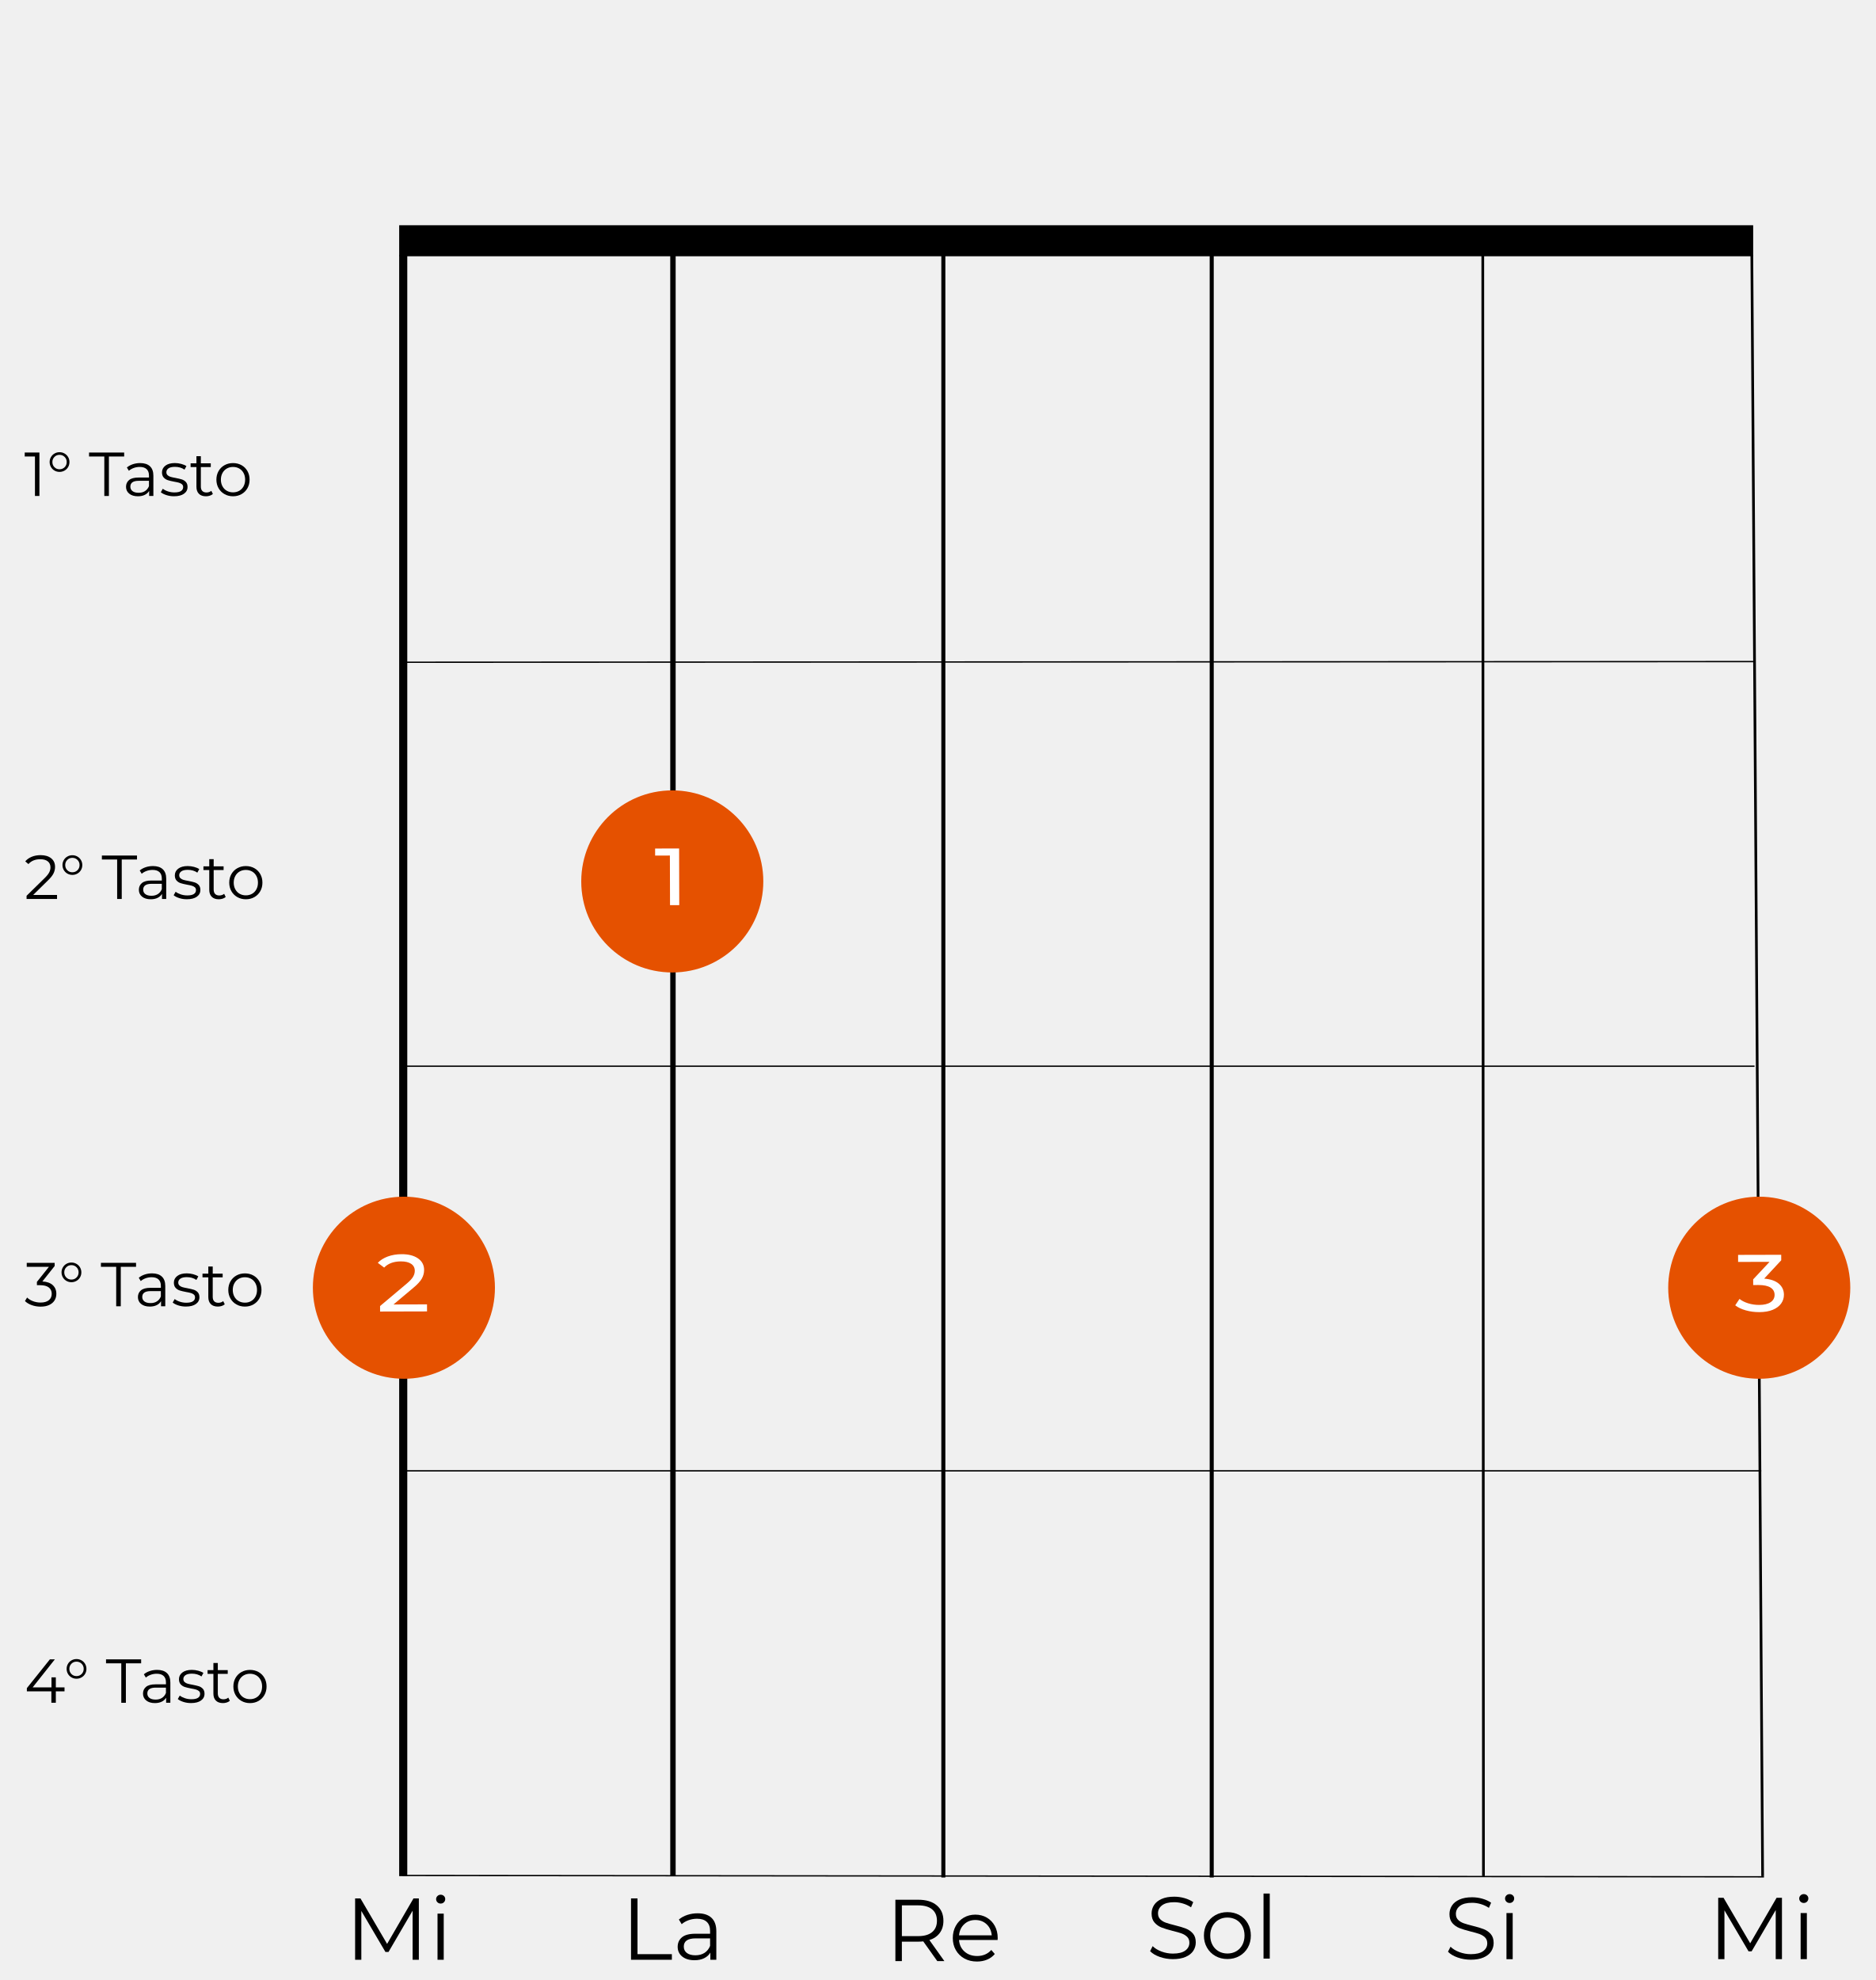
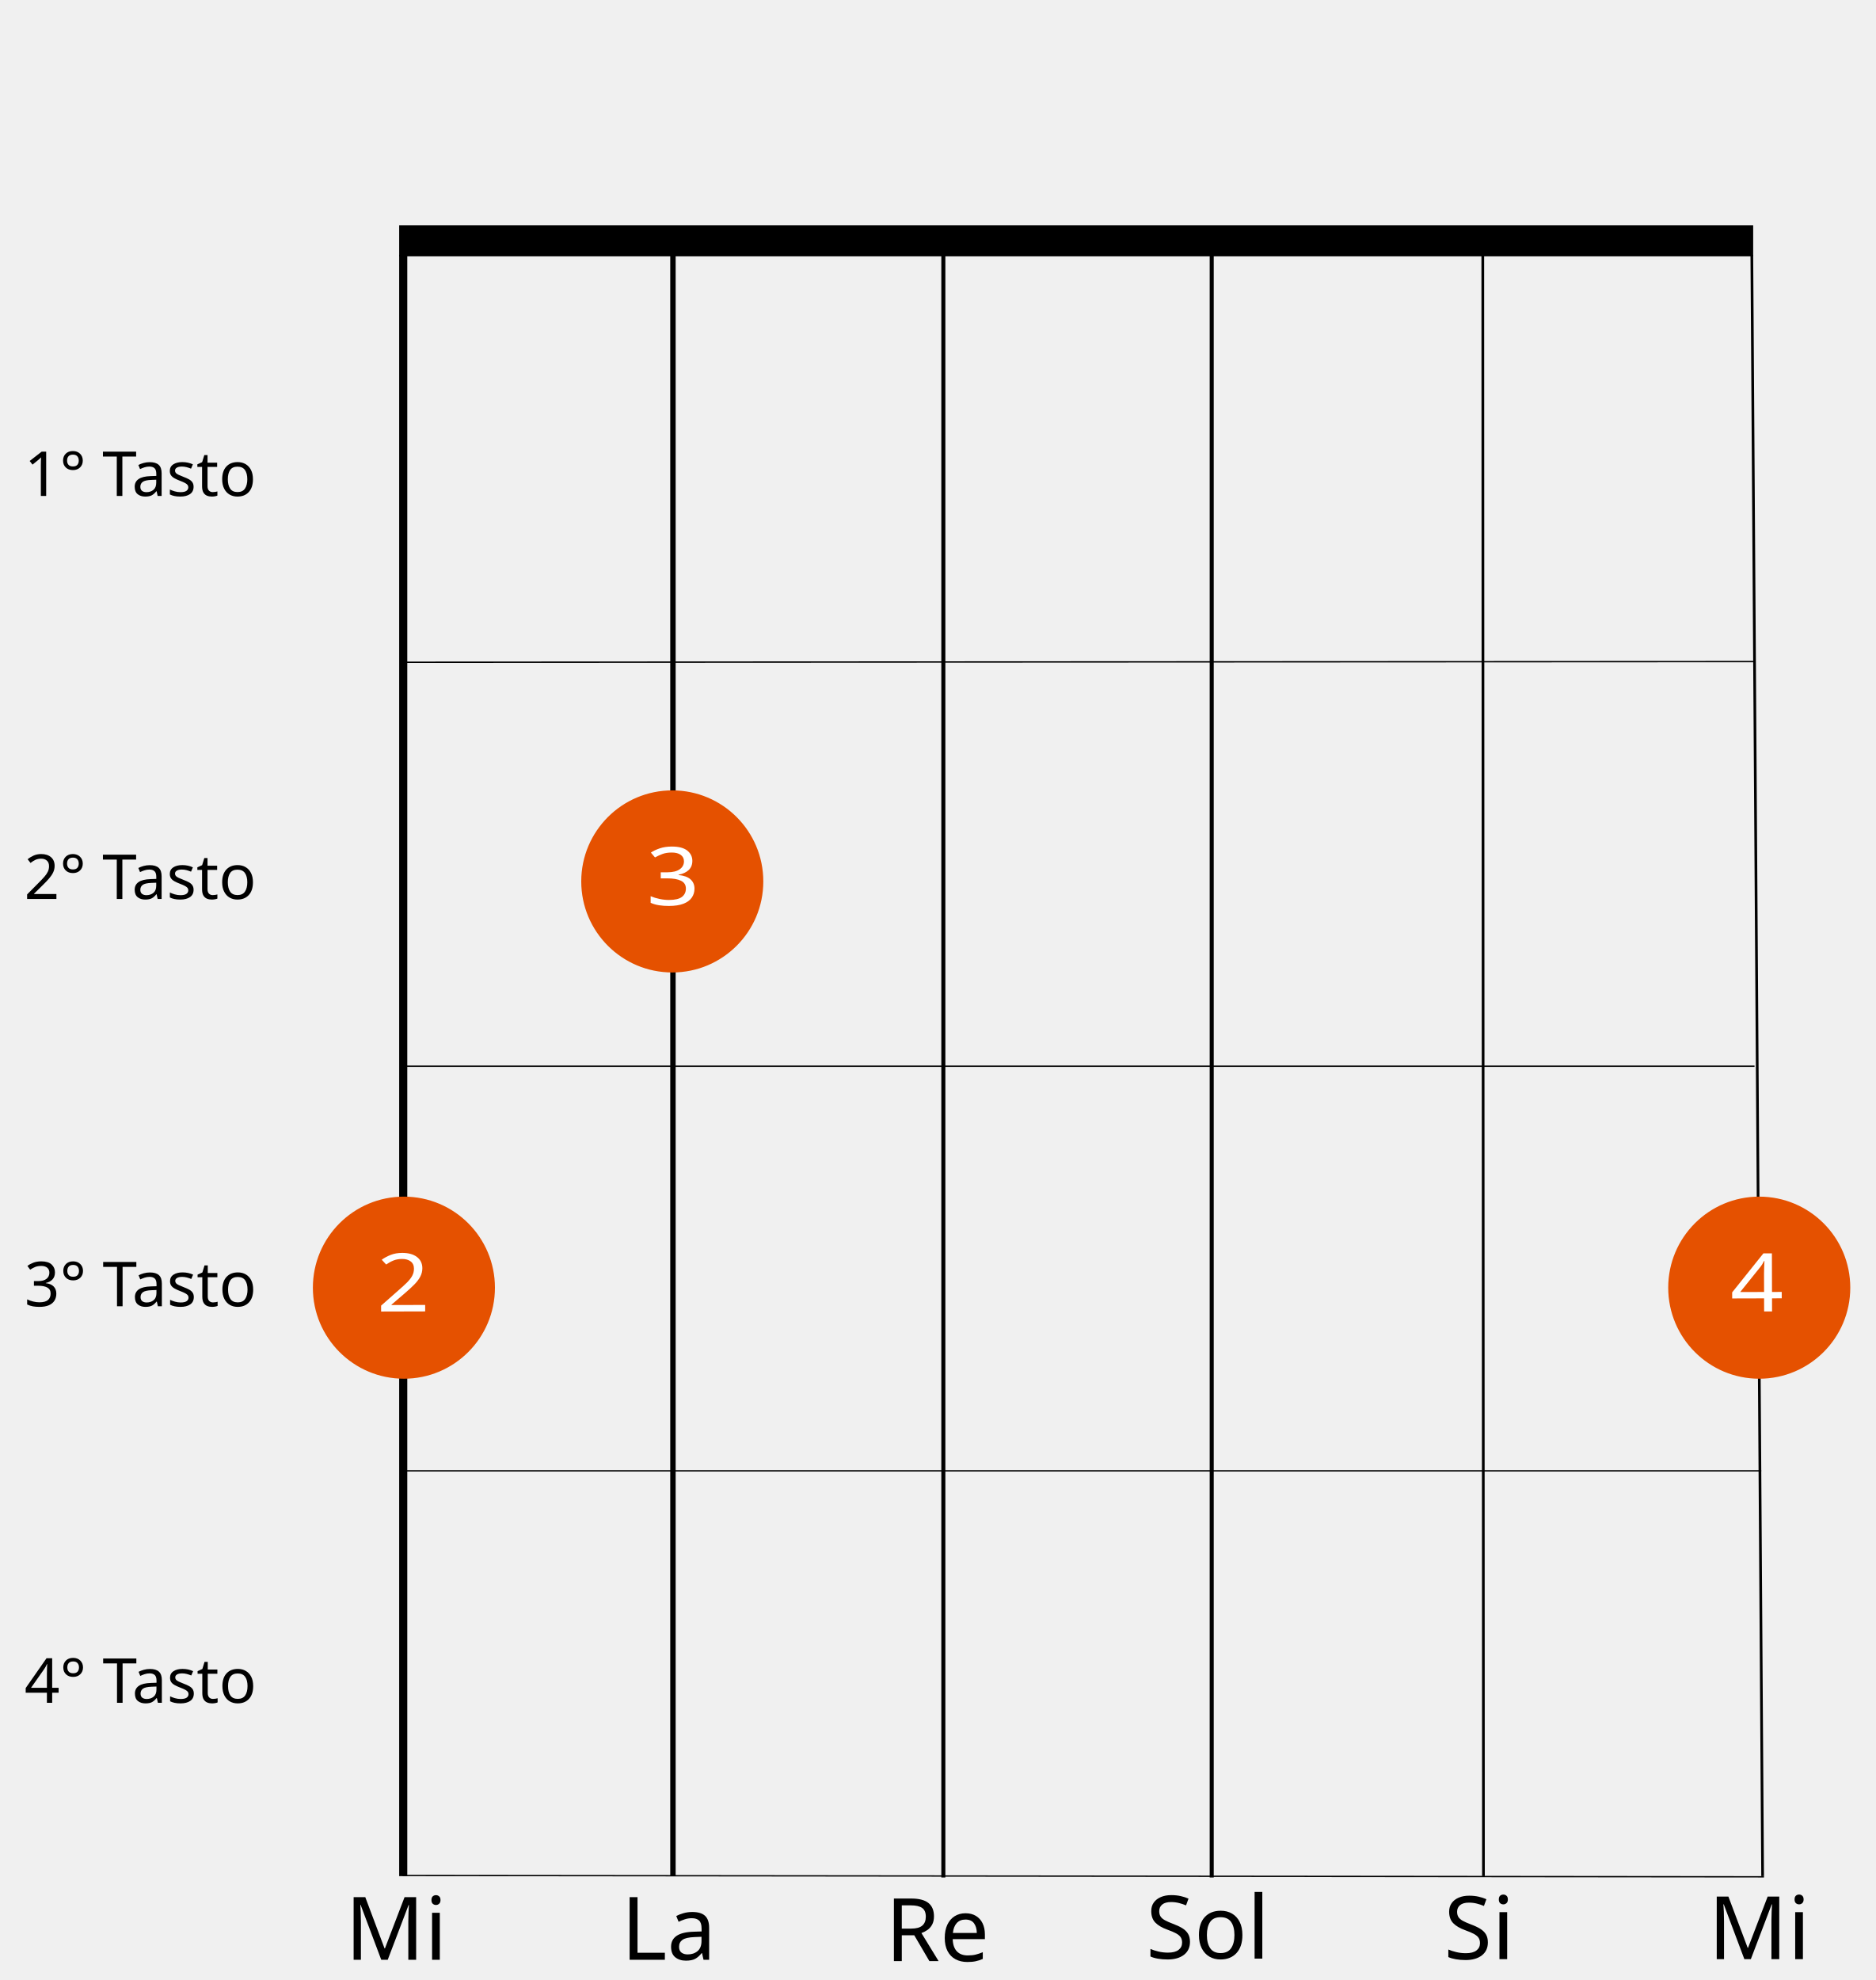
<svg xmlns="http://www.w3.org/2000/svg" version="1.1" x="0px" y="0px" viewBox="0 0 1391 1468" style="enable-background:new 0 0 1391 1468;" xml:space="preserve">
  <style type="text/css">
	.st0{fill:none;stroke:#000000;stroke-width:6;stroke-miterlimit:10;}
	.st1{fill:none;stroke:#000000;stroke-width:4;stroke-miterlimit:10;}
	.st2{fill:none;stroke:#000000;stroke-width:3;stroke-miterlimit:10;}
	.st3{fill:none;stroke:#000000;stroke-width:2;stroke-miterlimit:10;}
	.st4{fill:none;stroke:#000000;stroke-miterlimit:10;}
- 	.st5{display:none;}
- 	.st6{display:inline;fill:#E55100;stroke:#E55100;stroke-width:4;stroke-miterlimit:10;}
- 	.st7{display:inline;}
- 	.st8{fill:#FFFFFF;}
- 	.st9{fill:#E55100;stroke:#E55100;stroke-width:4;stroke-miterlimit:10;}
+ 	.st5{font-family:'Montserrat-Regular';}
+ 	.st6{font-size:46px;}
+ 	.st7{font-size:65px;}
+ 	.st8{display:none;}
+ 	.st9{display:inline;fill:#E55100;stroke:#E55100;stroke-width:4;stroke-miterlimit:10;}
+ 	.st10{display:inline;fill:#FFFFFF;}
+ 	.st11{font-family:'Montserrat-Medium';}
+ 	.st12{font-size:60px;}
+ 	.st13{font-family:'MyriadPro-Regular';}
+ 	.st14{fill:#E55100;stroke:#E55100;stroke-width:4;stroke-miterlimit:10;}
+ 	.st15{fill:#FFFFFF;}
</style>
  <g id="CAPOTASTO">
    <g>
      <rect x="296.5" y="167.5" width="1003" height="22" />
      <path d="M1299,168v21H297v-21H1299 M1300,167H296v23h1004V167L1300,167z" />
    </g>
    <g>
      <line class="st0" x1="299" y1="189" x2="299" y2="1391" />
    </g>
    <line class="st1" x1="499" y1="189" x2="499" y2="1391" />
    <line class="st2" x1="699.5" y1="189" x2="699.5" y2="1392" />
    <line class="st2" x1="898.5" y1="189" x2="898.5" y2="1392" />
    <line class="st3" x1="1099.5" y1="189" x2="1100" y2="1391" />
    <line class="st3" x1="1299" y1="189" x2="1307" y2="1391" />
    <line class="st4" x1="299" y1="491" x2="1301.5" y2="490.5" />
    <line class="st4" x1="298.5" y1="790.5" x2="1301" y2="790.5" />
    <line class="st4" x1="298.5" y1="1090.5" x2="1306" y2="1090.5" />
    <line class="st4" x1="298.5" y1="1390.5" x2="1308" y2="1391.5" />
  </g>
  <g id="Scritte_Tasti">
-     <g>
-       <path d="M29.23,335.51v32.2h-3.31v-29.26h-7.59v-2.94H29.23z" />
-       <path d="M40.43,348.9c-1.12-0.64-2-1.53-2.65-2.65c-0.64-1.12-0.97-2.35-0.97-3.7c0-1.32,0.32-2.54,0.97-3.66    c0.64-1.12,1.52-2,2.65-2.65c1.12-0.64,2.35-0.97,3.7-0.97c1.35,0,2.59,0.32,3.73,0.97c1.13,0.64,2.02,1.53,2.67,2.65    c0.64,1.12,0.97,2.34,0.97,3.66c0,1.35-0.32,2.58-0.97,3.7c-0.64,1.12-1.53,2-2.67,2.65c-1.13,0.64-2.38,0.97-3.73,0.97    C42.78,349.86,41.55,349.54,40.43,348.9z M47.93,346.39c1.03-1.03,1.54-2.31,1.54-3.84c0-1.5-0.51-2.77-1.54-3.79    c-1.03-1.03-2.29-1.54-3.8-1.54s-2.76,0.51-3.77,1.54c-1.01,1.03-1.52,2.29-1.52,3.79c0,1.53,0.51,2.81,1.52,3.84    c1.01,1.03,2.27,1.54,3.77,1.54S46.9,347.42,47.93,346.39z" />
-       <path d="M77.35,338.46H66.03v-2.94h26.04v2.94H80.75v29.26h-3.4V338.46z" />
-       <path d="M111.2,345.7c1.69,1.58,2.53,3.92,2.53,7.02v15h-3.13v-3.77c-0.74,1.26-1.82,2.24-3.24,2.94    c-1.43,0.71-3.12,1.06-5.08,1.06c-2.7,0-4.85-0.64-6.44-1.93c-1.59-1.29-2.39-2.99-2.39-5.11c0-2.05,0.74-3.71,2.23-4.97    c1.49-1.26,3.86-1.89,7.11-1.89h7.68v-1.47c0-2.09-0.58-3.67-1.75-4.76c-1.17-1.09-2.87-1.63-5.11-1.63    c-1.53,0-3.01,0.25-4.42,0.76s-2.62,1.2-3.63,2.09l-1.47-2.44c1.23-1.04,2.7-1.85,4.42-2.42c1.72-0.57,3.53-0.85,5.43-0.85    C107.09,343.33,109.51,344.12,111.2,345.7z M107.52,364.1c1.32-0.84,2.3-2.06,2.94-3.66v-3.96h-7.59c-4.14,0-6.21,1.44-6.21,4.32    c0,1.41,0.54,2.52,1.61,3.33c1.07,0.81,2.58,1.22,4.51,1.22C104.62,365.37,106.2,364.94,107.52,364.1z" />
-       <path d="M123.46,367.09c-1.79-0.57-3.2-1.28-4.21-2.14l1.47-2.58c1.01,0.8,2.28,1.45,3.82,1.96c1.53,0.51,3.13,0.76,4.78,0.76    c2.21,0,3.84-0.34,4.9-1.04c1.06-0.69,1.59-1.66,1.59-2.92c0-0.89-0.29-1.59-0.87-2.09s-1.32-0.89-2.21-1.15    c-0.89-0.26-2.07-0.51-3.54-0.76c-1.96-0.37-3.54-0.74-4.74-1.13c-1.2-0.38-2.22-1.04-3.06-1.96c-0.84-0.92-1.27-2.19-1.27-3.82    c0-2.02,0.84-3.68,2.53-4.97c1.69-1.29,4.03-1.93,7.04-1.93c1.56,0,3.13,0.21,4.69,0.62c1.56,0.41,2.85,0.96,3.86,1.63l-1.43,2.62    c-1.99-1.38-4.37-2.07-7.13-2.07c-2.09,0-3.66,0.37-4.72,1.1c-1.06,0.74-1.59,1.7-1.59,2.9c0,0.92,0.3,1.66,0.9,2.21    c0.6,0.55,1.34,0.96,2.23,1.22c0.89,0.26,2.12,0.53,3.68,0.81c1.93,0.37,3.48,0.74,4.65,1.1c1.17,0.37,2.16,1,2.99,1.89    c0.83,0.89,1.24,2.12,1.24,3.68c0,2.12-0.88,3.79-2.65,5.04c-1.76,1.24-4.21,1.86-7.34,1.86    C127.13,367.94,125.25,367.66,123.46,367.09z" />
-       <path d="M157.85,366.24c-0.61,0.55-1.37,0.97-2.28,1.27c-0.9,0.29-1.85,0.44-2.83,0.44c-2.27,0-4.02-0.61-5.24-1.84    s-1.84-2.96-1.84-5.2v-14.63h-4.32v-2.76h4.32v-5.29h3.27v5.29h7.36v2.76h-7.36v14.44c0,1.44,0.36,2.54,1.08,3.29    c0.72,0.75,1.75,1.13,3.1,1.13c0.67,0,1.33-0.11,1.96-0.32c0.63-0.21,1.17-0.52,1.63-0.92L157.85,366.24z" />
-       <path d="M166.49,366.35c-1.87-1.06-3.34-2.52-4.42-4.39c-1.07-1.87-1.61-3.99-1.61-6.35c0-2.36,0.54-4.48,1.61-6.35    c1.07-1.87,2.54-3.33,4.42-4.37c1.87-1.04,3.97-1.56,6.3-1.56s4.43,0.52,6.3,1.56c1.87,1.04,3.33,2.5,4.39,4.37    c1.06,1.87,1.59,3.99,1.59,6.35c0,2.36-0.53,4.48-1.59,6.35c-1.06,1.87-2.52,3.33-4.39,4.39c-1.87,1.06-3.97,1.59-6.3,1.59    S168.36,367.41,166.49,366.35z M177.42,363.87c1.36-0.78,2.43-1.89,3.2-3.33c0.77-1.44,1.15-3.08,1.15-4.92    c0-1.84-0.38-3.48-1.15-4.92c-0.77-1.44-1.83-2.55-3.2-3.33c-1.36-0.78-2.91-1.17-4.62-1.17c-1.72,0-3.26,0.39-4.62,1.17    c-1.36,0.78-2.44,1.89-3.22,3.33c-0.78,1.44-1.17,3.08-1.17,4.92c0,1.84,0.39,3.48,1.17,4.92c0.78,1.44,1.85,2.55,3.22,3.33    c1.36,0.78,2.91,1.17,4.62,1.17C174.51,365.04,176.05,364.65,177.42,363.87z" />
-     </g>
-     <g>
-       <path d="M42.29,663.56v2.94H19.7v-2.35l13.39-13.11c1.69-1.66,2.83-3.09,3.43-4.3c0.6-1.21,0.9-2.43,0.9-3.66    c0-1.9-0.65-3.38-1.96-4.44c-1.3-1.06-3.17-1.59-5.59-1.59c-3.77,0-6.7,1.2-8.79,3.59l-2.35-2.02c1.26-1.47,2.86-2.61,4.81-3.4    c1.95-0.8,4.15-1.2,6.6-1.2c3.28,0,5.88,0.77,7.8,2.32c1.92,1.55,2.88,3.67,2.88,6.37c0,1.66-0.37,3.25-1.1,4.78    c-0.74,1.53-2.13,3.3-4.19,5.29l-10.95,10.76H42.29z" />
-       <path d="M49.95,647.69c-1.12-0.64-2-1.52-2.65-2.64c-0.64-1.12-0.97-2.35-0.97-3.7c0-1.32,0.32-2.54,0.97-3.66    c0.64-1.12,1.52-2,2.65-2.64c1.12-0.64,2.35-0.97,3.7-0.97c1.35,0,2.59,0.32,3.73,0.97c1.13,0.64,2.02,1.53,2.67,2.64    c0.64,1.12,0.97,2.34,0.97,3.66c0,1.35-0.32,2.58-0.97,3.7c-0.64,1.12-1.53,2-2.67,2.64c-1.13,0.64-2.38,0.97-3.73,0.97    C52.3,648.65,51.07,648.33,49.95,647.69z M57.45,645.18c1.03-1.03,1.54-2.31,1.54-3.84c0-1.5-0.51-2.77-1.54-3.79    c-1.03-1.03-2.29-1.54-3.8-1.54s-2.76,0.51-3.77,1.54c-1.01,1.03-1.52,2.29-1.52,3.79c0,1.53,0.51,2.81,1.52,3.84    c1.01,1.03,2.27,1.54,3.77,1.54S56.42,646.21,57.45,645.18z" />
-       <path d="M86.86,637.25H75.55v-2.94h26.04v2.94H90.27v29.26h-3.4V637.25z" />
-       <path d="M120.72,644.49c1.69,1.58,2.53,3.92,2.53,7.01v15h-3.13v-3.77c-0.74,1.26-1.82,2.24-3.24,2.94    c-1.43,0.71-3.12,1.06-5.08,1.06c-2.7,0-4.85-0.64-6.44-1.93c-1.59-1.29-2.39-2.99-2.39-5.11c0-2.05,0.74-3.71,2.23-4.97    c1.49-1.26,3.86-1.89,7.11-1.89h7.68v-1.47c0-2.08-0.58-3.67-1.75-4.76s-2.87-1.63-5.11-1.63c-1.53,0-3.01,0.25-4.42,0.76    c-1.41,0.51-2.62,1.2-3.63,2.09l-1.47-2.44c1.23-1.04,2.7-1.85,4.42-2.42c1.72-0.57,3.53-0.85,5.43-0.85    C116.61,642.12,119.03,642.91,120.72,644.49z M117.04,662.89c1.32-0.84,2.3-2.06,2.94-3.66v-3.96h-7.59    c-4.14,0-6.21,1.44-6.21,4.32c0,1.41,0.54,2.52,1.61,3.33c1.07,0.81,2.58,1.22,4.51,1.22    C114.14,664.16,115.72,663.73,117.04,662.89z" />
-       <path d="M132.98,665.88c-1.79-0.57-3.2-1.28-4.21-2.14l1.47-2.58c1.01,0.8,2.28,1.45,3.82,1.96c1.53,0.51,3.13,0.76,4.78,0.76    c2.21,0,3.84-0.34,4.9-1.04c1.06-0.69,1.59-1.66,1.59-2.92c0-0.89-0.29-1.59-0.87-2.09s-1.32-0.89-2.21-1.15    c-0.89-0.26-2.07-0.51-3.54-0.76c-1.96-0.37-3.54-0.74-4.74-1.13c-1.2-0.38-2.22-1.04-3.06-1.96c-0.84-0.92-1.27-2.19-1.27-3.82    c0-2.02,0.84-3.68,2.53-4.97c1.69-1.29,4.03-1.93,7.04-1.93c1.56,0,3.13,0.21,4.69,0.62s2.85,0.96,3.86,1.63l-1.43,2.62    c-1.99-1.38-4.37-2.07-7.13-2.07c-2.09,0-3.66,0.37-4.72,1.1c-1.06,0.74-1.59,1.7-1.59,2.9c0,0.92,0.3,1.66,0.9,2.21    c0.6,0.55,1.34,0.96,2.23,1.22c0.89,0.26,2.12,0.53,3.68,0.8c1.93,0.37,3.48,0.74,4.65,1.1c1.17,0.37,2.16,1,2.99,1.89    c0.83,0.89,1.24,2.12,1.24,3.68c0,2.12-0.88,3.79-2.65,5.04c-1.76,1.24-4.21,1.86-7.34,1.86    C136.65,666.73,134.77,666.45,132.98,665.88z" />
-       <path d="M167.36,665.03c-0.61,0.55-1.37,0.97-2.28,1.26c-0.9,0.29-1.85,0.44-2.83,0.44c-2.27,0-4.02-0.61-5.24-1.84    c-1.23-1.23-1.84-2.96-1.84-5.2v-14.63h-4.32v-2.76h4.32v-5.29h3.27v5.29h7.36v2.76h-7.36v14.44c0,1.44,0.36,2.54,1.08,3.29    c0.72,0.75,1.75,1.13,3.1,1.13c0.67,0,1.33-0.11,1.96-0.32c0.63-0.21,1.17-0.52,1.63-0.92L167.36,665.03z" />
-       <path d="M176.01,665.14c-1.87-1.06-3.34-2.52-4.42-4.39c-1.07-1.87-1.61-3.99-1.61-6.35s0.54-4.48,1.61-6.35    c1.07-1.87,2.54-3.33,4.42-4.37c1.87-1.04,3.97-1.56,6.3-1.56s4.43,0.52,6.3,1.56c1.87,1.04,3.33,2.5,4.39,4.37    c1.06,1.87,1.59,3.99,1.59,6.35s-0.53,4.48-1.59,6.35c-1.06,1.87-2.52,3.33-4.39,4.39c-1.87,1.06-3.97,1.59-6.3,1.59    S177.88,666.2,176.01,665.14z M186.93,662.66c1.36-0.78,2.43-1.89,3.2-3.33c0.77-1.44,1.15-3.08,1.15-4.92    c0-1.84-0.38-3.48-1.15-4.92c-0.77-1.44-1.83-2.55-3.2-3.34c-1.36-0.78-2.91-1.17-4.62-1.17c-1.72,0-3.26,0.39-4.62,1.17    c-1.36,0.78-2.44,1.89-3.22,3.34c-0.78,1.44-1.17,3.08-1.17,4.92c0,1.84,0.39,3.48,1.17,4.92c0.78,1.44,1.85,2.55,3.22,3.33    c1.36,0.78,2.91,1.17,4.62,1.17C184.03,663.83,185.57,663.44,186.93,662.66z" />
-     </g>
-     <g>
-       <path d="M39.13,952.82c1.76,1.64,2.65,3.78,2.65,6.42c0,1.84-0.44,3.47-1.33,4.9c-0.89,1.43-2.21,2.55-3.96,3.38    s-3.88,1.24-6.39,1.24c-2.33,0-4.53-0.38-6.6-1.13c-2.07-0.75-3.73-1.76-4.99-3.01L20.1,962c1.07,1.1,2.5,2,4.28,2.69    c1.78,0.69,3.68,1.04,5.7,1.04c2.64,0,4.68-0.58,6.12-1.73c1.44-1.15,2.16-2.74,2.16-4.76c0-1.99-0.72-3.56-2.16-4.69    c-1.44-1.13-3.62-1.7-6.53-1.7h-2.3v-2.44l8.92-11.18H19.83v-2.94h20.7v2.35l-9.11,11.45C34.79,950.27,37.36,951.18,39.13,952.82z    " />
-       <path d="M49.25,949.67c-1.12-0.64-2-1.52-2.65-2.64c-0.64-1.12-0.97-2.35-0.97-3.7c0-1.32,0.32-2.54,0.97-3.66    c0.64-1.12,1.52-2,2.65-2.64c1.12-0.64,2.35-0.97,3.7-0.97c1.35,0,2.59,0.32,3.73,0.97c1.13,0.64,2.02,1.53,2.67,2.64    c0.64,1.12,0.97,2.34,0.97,3.66c0,1.35-0.32,2.58-0.97,3.7c-0.64,1.12-1.53,2-2.67,2.64c-1.13,0.64-2.38,0.97-3.73,0.97    C51.6,950.64,50.36,950.31,49.25,949.67z M56.74,947.16c1.03-1.03,1.54-2.31,1.54-3.84c0-1.5-0.51-2.77-1.54-3.79    c-1.03-1.03-2.29-1.54-3.8-1.54s-2.76,0.51-3.77,1.54c-1.01,1.03-1.52,2.29-1.52,3.79c0,1.53,0.51,2.81,1.52,3.84    c1.01,1.03,2.27,1.54,3.77,1.54S55.72,948.19,56.74,947.16z" />
-       <path d="M86.16,939.23H74.84v-2.94h26.04v2.94H89.56v29.26h-3.4V939.23z" />
-       <path d="M120.02,946.47c1.69,1.58,2.53,3.92,2.53,7.01v15h-3.13v-3.77c-0.74,1.26-1.82,2.24-3.24,2.94    c-1.43,0.71-3.12,1.06-5.08,1.06c-2.7,0-4.85-0.64-6.44-1.93c-1.59-1.29-2.39-2.99-2.39-5.11c0-2.05,0.74-3.71,2.23-4.97    c1.49-1.26,3.86-1.89,7.11-1.89h7.68v-1.47c0-2.08-0.58-3.67-1.75-4.76s-2.87-1.63-5.11-1.63c-1.53,0-3.01,0.25-4.42,0.76    c-1.41,0.51-2.62,1.2-3.63,2.09l-1.47-2.44c1.23-1.04,2.7-1.85,4.42-2.42c1.72-0.57,3.53-0.85,5.43-0.85    C115.91,944.1,118.33,944.89,120.02,946.47z M116.34,964.87c1.32-0.84,2.3-2.06,2.94-3.66v-3.96h-7.59    c-4.14,0-6.21,1.44-6.21,4.32c0,1.41,0.54,2.52,1.61,3.33c1.07,0.81,2.58,1.22,4.51,1.22    C113.44,966.14,115.02,965.72,116.34,964.87z" />
-       <path d="M132.27,967.86c-1.79-0.57-3.2-1.28-4.21-2.14l1.47-2.58c1.01,0.8,2.28,1.45,3.82,1.96c1.53,0.51,3.13,0.76,4.78,0.76    c2.21,0,3.84-0.34,4.9-1.04c1.06-0.69,1.59-1.66,1.59-2.92c0-0.89-0.29-1.59-0.87-2.09s-1.32-0.89-2.21-1.15    c-0.89-0.26-2.07-0.51-3.54-0.76c-1.96-0.37-3.54-0.74-4.74-1.13c-1.2-0.38-2.22-1.04-3.06-1.96c-0.84-0.92-1.27-2.19-1.27-3.82    c0-2.02,0.84-3.68,2.53-4.97c1.69-1.29,4.03-1.93,7.04-1.93c1.56,0,3.13,0.21,4.69,0.62s2.85,0.96,3.86,1.63l-1.43,2.62    c-1.99-1.38-4.37-2.07-7.13-2.07c-2.09,0-3.66,0.37-4.72,1.1c-1.06,0.74-1.59,1.7-1.59,2.9c0,0.92,0.3,1.66,0.9,2.21    c0.6,0.55,1.34,0.96,2.23,1.22c0.89,0.26,2.12,0.53,3.68,0.8c1.93,0.37,3.48,0.74,4.65,1.1c1.17,0.37,2.16,1,2.99,1.89    c0.83,0.89,1.24,2.12,1.24,3.68c0,2.12-0.88,3.79-2.65,5.04c-1.76,1.24-4.21,1.86-7.34,1.86    C135.95,968.71,134.07,968.43,132.27,967.86z" />
-       <path d="M166.66,967.01c-0.61,0.55-1.37,0.97-2.28,1.26c-0.9,0.29-1.85,0.44-2.83,0.44c-2.27,0-4.02-0.61-5.24-1.84    c-1.23-1.23-1.84-2.96-1.84-5.2v-14.63h-4.32v-2.76h4.32V939h3.27v5.29h7.36v2.76h-7.36v14.44c0,1.44,0.36,2.54,1.08,3.29    c0.72,0.75,1.75,1.13,3.1,1.13c0.67,0,1.33-0.11,1.96-0.32c0.63-0.21,1.17-0.52,1.63-0.92L166.66,967.01z" />
-       <path d="M175.31,967.13c-1.87-1.06-3.34-2.52-4.42-4.39c-1.07-1.87-1.61-3.99-1.61-6.35s0.54-4.48,1.61-6.35    c1.07-1.87,2.54-3.33,4.42-4.37c1.87-1.04,3.97-1.56,6.3-1.56s4.43,0.52,6.3,1.56c1.87,1.04,3.33,2.5,4.39,4.37    c1.06,1.87,1.59,3.99,1.59,6.35s-0.53,4.48-1.59,6.35c-1.06,1.87-2.52,3.33-4.39,4.39c-1.87,1.06-3.97,1.59-6.3,1.59    S177.18,968.19,175.31,967.13z M186.23,964.64c1.36-0.78,2.43-1.89,3.2-3.33c0.77-1.44,1.15-3.08,1.15-4.92    c0-1.84-0.38-3.48-1.15-4.92c-0.77-1.44-1.83-2.55-3.2-3.34c-1.36-0.78-2.91-1.17-4.62-1.17c-1.72,0-3.26,0.39-4.62,1.17    c-1.36,0.78-2.44,1.89-3.22,3.34c-0.78,1.44-1.17,3.08-1.17,4.92c0,1.84,0.39,3.48,1.17,4.92c0.78,1.44,1.85,2.55,3.22,3.33    c1.36,0.78,2.91,1.17,4.62,1.17C183.33,965.82,184.87,965.43,186.23,964.64z" />
-     </g>
-     <g>
-       <path d="M47.84,1254H41.4v8.46h-3.31V1254H19.92v-2.39l17.07-21.34h3.68l-16.47,20.79h13.98v-7.45h3.22v7.45h6.44V1254z" />
-       <path d="M53.02,1243.65c-1.12-0.64-2-1.52-2.65-2.64c-0.64-1.12-0.97-2.35-0.97-3.7c0-1.32,0.32-2.54,0.97-3.66    c0.64-1.12,1.52-2,2.65-2.64c1.12-0.64,2.35-0.97,3.7-0.97c1.35,0,2.59,0.32,3.73,0.97c1.13,0.64,2.02,1.53,2.67,2.64    c0.64,1.12,0.97,2.34,0.97,3.66c0,1.35-0.32,2.58-0.97,3.7c-0.64,1.12-1.53,2-2.67,2.64c-1.13,0.64-2.38,0.97-3.73,0.97    C55.37,1244.62,54.14,1244.29,53.02,1243.65z M60.52,1241.14c1.03-1.03,1.54-2.31,1.54-3.84c0-1.5-0.51-2.77-1.54-3.79    c-1.03-1.03-2.29-1.54-3.8-1.54s-2.76,0.51-3.77,1.54c-1.01,1.03-1.52,2.29-1.52,3.79c0,1.53,0.51,2.81,1.52,3.84    c1.01,1.03,2.27,1.54,3.77,1.54S59.49,1242.17,60.52,1241.14z" />
-       <path d="M89.93,1233.21H78.62v-2.94h26.04v2.94H93.34v29.26h-3.4V1233.21z" />
-       <path d="M123.79,1240.45c1.69,1.58,2.53,3.92,2.53,7.01v15h-3.13v-3.77c-0.74,1.26-1.82,2.24-3.24,2.94    c-1.43,0.71-3.12,1.06-5.08,1.06c-2.7,0-4.85-0.64-6.44-1.93c-1.59-1.29-2.39-2.99-2.39-5.11c0-2.05,0.74-3.71,2.23-4.97    c1.49-1.26,3.86-1.89,7.11-1.89h7.68v-1.47c0-2.08-0.58-3.67-1.75-4.76s-2.87-1.63-5.11-1.63c-1.53,0-3.01,0.25-4.42,0.76    c-1.41,0.51-2.62,1.2-3.63,2.09l-1.47-2.44c1.23-1.04,2.7-1.85,4.42-2.42c1.72-0.57,3.53-0.85,5.43-0.85    C119.68,1238.08,122.1,1238.87,123.79,1240.45z M120.11,1258.85c1.32-0.84,2.3-2.06,2.94-3.66v-3.96h-7.59    c-4.14,0-6.21,1.44-6.21,4.32c0,1.41,0.54,2.52,1.61,3.33c1.07,0.81,2.58,1.22,4.51,1.22    C117.21,1260.12,118.79,1259.7,120.11,1258.85z" />
-       <path d="M136.05,1261.84c-1.79-0.57-3.2-1.28-4.21-2.14l1.47-2.58c1.01,0.8,2.28,1.45,3.82,1.96c1.53,0.51,3.13,0.76,4.78,0.76    c2.21,0,3.84-0.34,4.9-1.04c1.06-0.69,1.59-1.66,1.59-2.92c0-0.89-0.29-1.59-0.87-2.09s-1.32-0.89-2.21-1.15    c-0.89-0.26-2.07-0.51-3.54-0.76c-1.96-0.37-3.54-0.74-4.74-1.13c-1.2-0.38-2.22-1.04-3.06-1.96c-0.84-0.92-1.27-2.19-1.27-3.82    c0-2.02,0.84-3.68,2.53-4.97c1.69-1.29,4.03-1.93,7.04-1.93c1.56,0,3.13,0.21,4.69,0.62s2.85,0.96,3.86,1.63l-1.43,2.62    c-1.99-1.38-4.37-2.07-7.13-2.07c-2.09,0-3.66,0.37-4.72,1.1c-1.06,0.74-1.59,1.7-1.59,2.9c0,0.92,0.3,1.66,0.9,2.21    c0.6,0.55,1.34,0.96,2.23,1.22c0.89,0.26,2.12,0.53,3.68,0.8c1.93,0.37,3.48,0.74,4.65,1.1c1.17,0.37,2.16,1,2.99,1.89    c0.83,0.89,1.24,2.12,1.24,3.68c0,2.12-0.88,3.79-2.65,5.04c-1.76,1.24-4.21,1.86-7.34,1.86    C139.72,1262.69,137.84,1262.41,136.05,1261.84z" />
-       <path d="M170.43,1260.99c-0.61,0.55-1.37,0.97-2.28,1.26c-0.9,0.29-1.85,0.44-2.83,0.44c-2.27,0-4.02-0.61-5.24-1.84    c-1.23-1.23-1.84-2.96-1.84-5.2v-14.63h-4.32v-2.76h4.32v-5.29h3.27v5.29h7.36v2.76h-7.36v14.44c0,1.44,0.36,2.54,1.08,3.29    c0.72,0.75,1.75,1.13,3.1,1.13c0.67,0,1.33-0.11,1.96-0.32c0.63-0.21,1.17-0.52,1.63-0.92L170.43,1260.99z" />
-       <path d="M179.08,1261.11c-1.87-1.06-3.34-2.52-4.42-4.39c-1.07-1.87-1.61-3.99-1.61-6.35s0.54-4.48,1.61-6.35    c1.07-1.87,2.54-3.33,4.42-4.37c1.87-1.04,3.97-1.56,6.3-1.56s4.43,0.52,6.3,1.56c1.87,1.04,3.33,2.5,4.39,4.37    c1.06,1.87,1.59,3.99,1.59,6.35s-0.53,4.48-1.59,6.35c-1.06,1.87-2.52,3.33-4.39,4.39c-1.87,1.06-3.97,1.59-6.3,1.59    S180.95,1262.17,179.08,1261.11z M190,1258.62c1.36-0.78,2.43-1.89,3.2-3.33c0.77-1.44,1.15-3.08,1.15-4.92    c0-1.84-0.38-3.48-1.15-4.92c-0.77-1.44-1.83-2.55-3.2-3.34c-1.36-0.78-2.91-1.17-4.62-1.17c-1.72,0-3.26,0.39-4.62,1.17    c-1.36,0.78-2.44,1.89-3.22,3.34c-0.78,1.44-1.17,3.08-1.17,4.92c0,1.84,0.39,3.48,1.17,4.92c0.78,1.44,1.85,2.55,3.22,3.33    c1.36,0.78,2.91,1.17,4.62,1.17C187.1,1259.8,188.64,1259.41,190,1258.62z" />
-     </g>
+     <text transform="matrix(1 0 0 1 17.915 367.7114)" class="st5 st6">1° Tasto</text>
+     <text transform="matrix(1 0 0 1 17.9092 666.502)" class="st5 st6">2° Tasto</text>
+     <text transform="matrix(1 0 0 1 18.0806 968.4844)" class="st5 st6">3° Tasto</text>
+     <text transform="matrix(1 0 0 1 18.0806 1262.464)" class="st5 st6">4° Tasto</text>
  </g>
  <g id="Note">
-     <g>
-       <path d="M310.58,1407.5v45.5h-4.62v-36.4l-17.88,30.62h-2.27l-17.88-30.42V1453h-4.61v-45.5h3.96l19.76,33.74l19.57-33.74H310.58z    " />
-       <path d="M324.36,1410.36c-0.65-0.65-0.98-1.43-0.98-2.34c0-0.87,0.33-1.63,0.98-2.27c0.65-0.65,1.45-0.98,2.4-0.98    c0.95,0,1.75,0.32,2.41,0.94c0.65,0.63,0.97,1.38,0.97,2.24c0,0.95-0.32,1.75-0.97,2.41c-0.65,0.65-1.45,0.97-2.41,0.97    C325.81,1411.33,325.01,1411.01,324.36,1410.36z M324.42,1418.81h4.61V1453h-4.61V1418.81z" />
-     </g>
-     <g>
-       <path d="M467.91,1407.5h4.81v41.34h25.48v4.16h-30.29V1407.5z" />
-       <path d="M527.58,1421.9c2.38,2.23,3.58,5.54,3.58,9.91V1453h-4.42v-5.33c-1.04,1.78-2.57,3.16-4.58,4.16    c-2.01,1-4.41,1.5-7.18,1.5c-3.81,0-6.85-0.91-9.1-2.73c-2.25-1.82-3.38-4.22-3.38-7.21c0-2.9,1.05-5.24,3.15-7.02    c2.1-1.78,5.45-2.67,10.04-2.67h10.85v-2.08c0-2.95-0.82-5.19-2.47-6.73c-1.65-1.54-4.05-2.31-7.21-2.31    c-2.17,0-4.25,0.36-6.24,1.07c-1.99,0.71-3.71,1.7-5.14,2.96l-2.08-3.45c1.73-1.47,3.81-2.61,6.24-3.41    c2.43-0.8,4.98-1.2,7.67-1.2C521.77,1418.55,525.2,1419.67,527.58,1421.9z M522.38,1447.9c1.86-1.19,3.25-2.91,4.16-5.17v-5.59    h-10.73c-5.85,0-8.77,2.04-8.77,6.11c0,1.99,0.76,3.56,2.27,4.71c1.52,1.15,3.64,1.72,6.37,1.72    C518.28,1449.68,520.52,1449.09,522.38,1447.9z" />
-     </g>
-     <g>
-       <path d="M695.01,1454l-10.4-14.63c-1.17,0.13-2.38,0.2-3.64,0.2h-12.22V1454h-4.81v-45.5h17.03c5.81,0,10.36,1.39,13.65,4.16    c3.29,2.77,4.94,6.59,4.94,11.44c0,3.55-0.9,6.56-2.7,9c-1.8,2.45-4.37,4.21-7.7,5.3l11.12,15.6H695.01z M691.18,1432.49    c2.38-1.99,3.58-4.79,3.58-8.39c0-3.68-1.19-6.51-3.58-8.48c-2.38-1.97-5.83-2.96-10.33-2.96h-12.09v22.81h12.09    C685.35,1435.47,688.79,1434.48,691.18,1432.49z" />
-       <path d="M739.73,1438.33h-28.6c0.26,3.55,1.63,6.42,4.1,8.61c2.47,2.19,5.59,3.28,9.36,3.28c2.12,0,4.07-0.38,5.85-1.14    c1.78-0.76,3.31-1.87,4.61-3.35l2.6,2.99c-1.52,1.82-3.41,3.21-5.69,4.16c-2.27,0.95-4.78,1.43-7.51,1.43    c-3.51,0-6.62-0.75-9.33-2.24c-2.71-1.49-4.82-3.56-6.34-6.21c-1.52-2.64-2.27-5.63-2.27-8.97s0.73-6.33,2.18-8.97    c1.45-2.64,3.44-4.7,5.98-6.17c2.54-1.47,5.38-2.21,8.55-2.21c3.16,0,6,0.74,8.52,2.21c2.51,1.47,4.48,3.52,5.92,6.14    c1.43,2.62,2.15,5.62,2.15,9L739.73,1438.33z M714.94,1426.67c-2.23,2.1-3.5,4.84-3.8,8.22h24.25c-0.3-3.38-1.57-6.12-3.8-8.22    c-2.23-2.1-5.02-3.15-8.35-3.15C719.93,1423.51,717.17,1424.57,714.94,1426.67z" />
-     </g>
-     <g>
-       <path d="M860,1450.89c-3.1-1.08-5.49-2.51-7.18-4.29l1.88-3.71c1.65,1.65,3.84,2.98,6.57,4c2.73,1.02,5.55,1.53,8.45,1.53    c4.07,0,7.13-0.75,9.17-2.24c2.04-1.5,3.05-3.43,3.05-5.82c0-1.82-0.55-3.27-1.66-4.36c-1.11-1.08-2.46-1.92-4.06-2.5    c-1.6-0.58-3.83-1.22-6.7-1.92c-3.42-0.87-6.15-1.7-8.19-2.5c-2.04-0.8-3.78-2.02-5.23-3.67c-1.45-1.65-2.18-3.88-2.18-6.7    c0-2.3,0.61-4.39,1.82-6.27c1.21-1.88,3.08-3.39,5.59-4.52c2.51-1.13,5.63-1.69,9.36-1.69c2.6,0,5.15,0.36,7.64,1.07    c2.49,0.71,4.65,1.7,6.47,2.96l-1.63,3.83c-1.91-1.26-3.94-2.2-6.11-2.83c-2.17-0.63-4.29-0.94-6.37-0.94    c-3.99,0-6.99,0.77-9,2.31c-2.02,1.54-3.02,3.52-3.02,5.95c0,1.82,0.55,3.28,1.66,4.39c1.11,1.1,2.49,1.95,4.16,2.54    c1.67,0.58,3.91,1.22,6.73,1.92c3.34,0.82,6.03,1.64,8.09,2.44c2.06,0.8,3.8,2.02,5.23,3.64s2.14,3.82,2.14,6.6    c0,2.3-0.62,4.39-1.85,6.27c-1.24,1.89-3.13,3.38-5.69,4.49c-2.56,1.11-5.7,1.66-9.42,1.66    C866.33,1452.52,863.09,1451.98,860,1450.89z" />
-       <path d="M901.24,1450.21c-2.64-1.49-4.72-3.56-6.24-6.21c-1.52-2.64-2.28-5.63-2.28-8.97s0.76-6.33,2.28-8.97    c1.52-2.64,3.6-4.7,6.24-6.17c2.64-1.47,5.61-2.21,8.91-2.21c3.29,0,6.26,0.74,8.91,2.21c2.64,1.47,4.71,3.53,6.21,6.17    c1.5,2.64,2.24,5.63,2.24,8.97s-0.75,6.33-2.24,8.97c-1.5,2.64-3.56,4.71-6.21,6.21c-2.64,1.5-5.61,2.24-8.91,2.24    C906.85,1452.45,903.88,1451.71,901.24,1450.21z M916.68,1446.7c1.93-1.1,3.43-2.67,4.52-4.71c1.08-2.04,1.63-4.36,1.63-6.96    c0-2.6-0.54-4.92-1.63-6.96c-1.08-2.04-2.59-3.61-4.52-4.71c-1.93-1.1-4.11-1.66-6.53-1.66c-2.43,0-4.61,0.55-6.53,1.66    c-1.93,1.11-3.44,2.68-4.55,4.71c-1.11,2.04-1.66,4.35-1.66,6.96c0,2.6,0.55,4.92,1.66,6.96c1.1,2.04,2.62,3.61,4.55,4.71    c1.93,1.11,4.11,1.66,6.53,1.66C912.57,1448.36,914.75,1447.81,916.68,1446.7z" />
-       <path d="M936.92,1403.9h4.62v48.23h-4.62V1403.9z" />
-     </g>
-     <g>
-       <path d="M1080.88,1451.32c-3.1-1.08-5.49-2.51-7.18-4.29l1.89-3.71c1.65,1.65,3.83,2.98,6.56,4c2.73,1.02,5.55,1.53,8.45,1.53    c4.07,0,7.13-0.75,9.17-2.24c2.04-1.5,3.05-3.43,3.05-5.82c0-1.82-0.55-3.27-1.66-4.36c-1.11-1.08-2.46-1.92-4.06-2.5    c-1.6-0.58-3.83-1.22-6.7-1.92c-3.42-0.87-6.15-1.7-8.19-2.5c-2.04-0.8-3.78-2.02-5.23-3.67c-1.45-1.65-2.18-3.88-2.18-6.7    c0-2.3,0.61-4.39,1.82-6.27c1.21-1.88,3.08-3.39,5.59-4.52c2.51-1.13,5.63-1.69,9.36-1.69c2.6,0,5.15,0.36,7.64,1.07    c2.49,0.71,4.65,1.7,6.47,2.96l-1.63,3.83c-1.91-1.26-3.94-2.2-6.11-2.83c-2.17-0.63-4.29-0.94-6.37-0.94    c-3.99,0-6.99,0.77-9,2.31c-2.02,1.54-3.02,3.52-3.02,5.95c0,1.82,0.55,3.28,1.66,4.39c1.11,1.1,2.49,1.95,4.16,2.54    c1.67,0.58,3.91,1.22,6.73,1.92c3.34,0.82,6.03,1.64,8.09,2.44c2.06,0.8,3.8,2.02,5.23,3.64c1.43,1.63,2.14,3.82,2.14,6.6    c0,2.3-0.62,4.39-1.85,6.27c-1.24,1.89-3.13,3.38-5.69,4.49c-2.56,1.11-5.7,1.66-9.42,1.66    C1087.22,1452.95,1083.98,1452.4,1080.88,1451.32z" />
-       <path d="M1116.99,1409.92c-0.65-0.65-0.98-1.43-0.98-2.34c0-0.87,0.33-1.63,0.98-2.27c0.65-0.65,1.45-0.98,2.41-0.98    c0.95,0,1.75,0.32,2.4,0.94c0.65,0.63,0.98,1.38,0.98,2.24c0,0.95-0.33,1.75-0.98,2.41c-0.65,0.65-1.45,0.97-2.4,0.97    C1118.44,1410.89,1117.64,1410.57,1116.99,1409.92z M1117.06,1418.37h4.62v34.19h-4.62V1418.37z" />
-     </g>
-     <g>
-       <path d="M1321.34,1407.04v45.5h-4.62v-36.4l-17.88,30.62h-2.27l-17.88-30.42v36.21h-4.62v-45.5h3.96l19.76,33.74l19.57-33.74    H1321.34z" />
-       <path d="M1335.12,1409.91c-0.65-0.65-0.98-1.43-0.98-2.34c0-0.87,0.33-1.63,0.98-2.27c0.65-0.65,1.45-0.98,2.41-0.98    c0.95,0,1.75,0.32,2.4,0.94c0.65,0.63,0.98,1.38,0.98,2.24c0,0.95-0.33,1.75-0.98,2.41c-0.65,0.65-1.45,0.97-2.4,0.97    C1336.57,1410.88,1335.77,1410.55,1335.12,1409.91z M1335.19,1418.35h4.62v34.19h-4.62V1418.35z" />
-     </g>
+     <text transform="matrix(1 0 0 1 255.9136 1453)" class="st5 st7">Mi</text>
+     <text transform="matrix(1 0 0 1 460.5654 1453)" class="st5 st7">La</text>
+     <text transform="matrix(1 0 0 1 656.5332 1454)" class="st5 st7">Re</text>
+     <text transform="matrix(1 0 0 1 849.7598 1452.128)" class="st5 st7">Sol</text>
+     <text transform="matrix(1 0 0 1 1070.647 1452.556)" class="st5 st7">Si</text>
+     <text transform="matrix(1 0 0 1 1266.677 1452.545)" class="st5 st7">Mi</text>
  </g>
-   <g id="Dito_4" class="st5">
-     <circle class="st6" cx="700.5" cy="954.5" r="65.5" />
-     <g class="st7">
-       <path class="st8" d="M722.44,961.7l-9.2,0.02l0.03,10.32l-6.71,0.02l-0.03-10.32l-26.92,0.07l-0.01-4.2l24.7-27.55l7.47-0.02    l-23.67,26.58l18.62-0.05l-0.02-9.12l6.51-0.02l0.02,9.12l9.2-0.02L722.44,961.7z" />
-     </g>
+   <g id="Dito_4" class="st8">
+     <circle class="st9" cx="700.5" cy="954.5" r="65.5" />
+     <text transform="matrix(1.1535 -3.056775e-03 2.650000e-03 1 676.9969 972.1427)" class="st10 st11 st12">4</text>
  </g>
-   <g id="Corda_vuoto" class="st5">
-     <circle class="st6" cx="299.5" cy="85.5" r="65.5" />
-     <g class="st7">
-       <path class="st8" d="M313.58,103.04L299,85.74l-14.28,17.38l-7.96,0.02l18.15-21.59l-17.15-20.41l7.89-0.02l13.61,16.1    l13.38-16.18l7.54-0.02l-17.04,20.33l18.4,21.67L313.58,103.04z" />
-     </g>
+   <g id="Corda_vuoto" class="st8">
+     <circle class="st9" cx="299.5" cy="85.5" r="65.5" />
+     <text transform="matrix(1.1535 -3.056775e-03 2.650000e-03 1 275.8588 103.1431)" class="st10 st11 st12">X</text>
  </g>
-   <g id="Capotasto_1" class="st5">
-     <path class="st6" d="M302.5,286h1000c36.73,0,66.5,29.77,66.5,66.5v0c0,36.73-29.77,66.5-66.5,66.5h-1000   c-36.73,0-66.5-29.77-66.5-66.5v0C236,315.77,265.77,286,302.5,286z" />
-     <g class="st7">
-       <path class="st8" d="M796.57,338.04h-0.12l-6.78,3.66l-1.02-4.02l8.52-4.56h4.5v39h-5.1V338.04z" />
-     </g>
+   <g id="Capotasto_1" class="st8">
+     <path class="st9" d="M302.5,286h1000c36.7,0,66.5,29.8,66.5,66.5v0c0,36.7-29.8,66.5-66.5,66.5h-1000c-36.7,0-66.5-29.8-66.5-66.5   v0C236,315.8,265.8,286,302.5,286z" />
+     <text transform="matrix(1 0 0 1 782.415 372.1162)" class="st10 st13 st12">1</text>
  </g>
  <g id="Dito_2">
    <g>
-       <circle class="st9" cx="299.5" cy="954.74" r="65.5" />
+       <circle class="st14" cx="299.5" cy="954.7" r="65.5" />
    </g>
    <g>
-       <g>
-         <path class="st8" d="M316.64,967.08l0.01,5.22l-34.81,0.09l-0.01-4.08l19.68-16.55c2.39-2.01,4-3.74,4.83-5.2     c0.83-1.46,1.24-2.93,1.23-4.41c-0.01-2.2-0.9-3.91-2.68-5.12c-1.78-1.21-4.33-1.82-7.65-1.81c-5.35,0.01-9.48,1.55-12.38,4.59     l-4.72-3.53c1.89-2,4.36-3.57,7.43-4.7c3.06-1.13,6.49-1.7,10.27-1.71c5.08-0.01,9.11,1.03,12.12,3.12     c3,2.09,4.51,4.94,4.52,8.54c0.01,2.24-0.54,4.36-1.64,6.36c-1.1,2-3.2,4.29-6.28,6.86l-14.78,12.4L316.64,967.08z" />
-       </g>
+       <text transform="matrix(1.1535 -3.056775e-03 2.650000e-03 1 279.2845 972.3983)" class="st15 st11 st12">2</text>
    </g>
  </g>
  <g id="Dito_1">
    <g>
-       <circle class="st9" cx="498.5" cy="653.5" r="65.5" />
+       <circle class="st14" cx="498.5" cy="653.5" r="65.5" />
    </g>
    <g>
-       <g>
-         <path class="st8" d="M503.57,629.07l0.11,42l-6.85,0.02l-0.1-36.78l-10.94,0.03l-0.01-5.22L503.57,629.07z" />
-       </g>
+       <text transform="matrix(1.1535 -3.056775e-03 2.650000e-03 1 479.3534 671.1339)" class="st15 st11 st12">3</text>
    </g>
  </g>
  <g id="Dito_3">
-     <circle class="st9" cx="1304.5" cy="954.74" r="65.5" />
-     <g>
-       <path class="st8" d="M1319.04,951.76c2.5,2.13,3.75,4.86,3.76,8.18c0.01,2.4-0.68,4.57-2.06,6.51c-1.38,1.94-3.44,3.49-6.18,4.64    s-6.1,1.73-10.07,1.74c-3.46,0.01-6.78-0.43-9.97-1.32c-3.19-0.89-5.8-2.13-7.83-3.73l3.17-4.75c1.67,1.36,3.79,2.44,6.38,3.25    c2.59,0.81,5.33,1.22,8.24,1.21c3.6-0.01,6.4-0.68,8.4-2c2-1.33,3-3.15,3-5.47c-0.01-2.32-1-4.12-2.99-5.39    c-1.99-1.27-4.99-1.91-9-1.9l-3.88,0.01l-0.01-4.2l12.15-12.99l-23.32,0.06l-0.01-5.22l31.97-0.08l0.01,4.08l-12.63,13.59    C1312.91,948.37,1316.54,949.63,1319.04,951.76z" />
-     </g>
-     <g>
- 	</g>
-     <g>
- 	</g>
-     <g>
- 	</g>
-     <g>
- 	</g>
-     <g>
- 	</g>
-     <g>
- 	</g>
-     <g>
- 	</g>
-     <g>
- 	</g>
-     <g>
- 	</g>
-     <g>
- 	</g>
-     <g>
- 	</g>
-     <g>
- 	</g>
-     <g>
- 	</g>
-     <g>
- 	</g>
-     <g>
- 	</g>
+     <circle class="st14" cx="1304.5" cy="954.7" r="65.5" />
+     <text transform="matrix(1.1535 -3.056775e-03 2.650000e-03 1 1282.997 972.4065)" class="st15 st11 st12">4</text>
  </g>
</svg>
